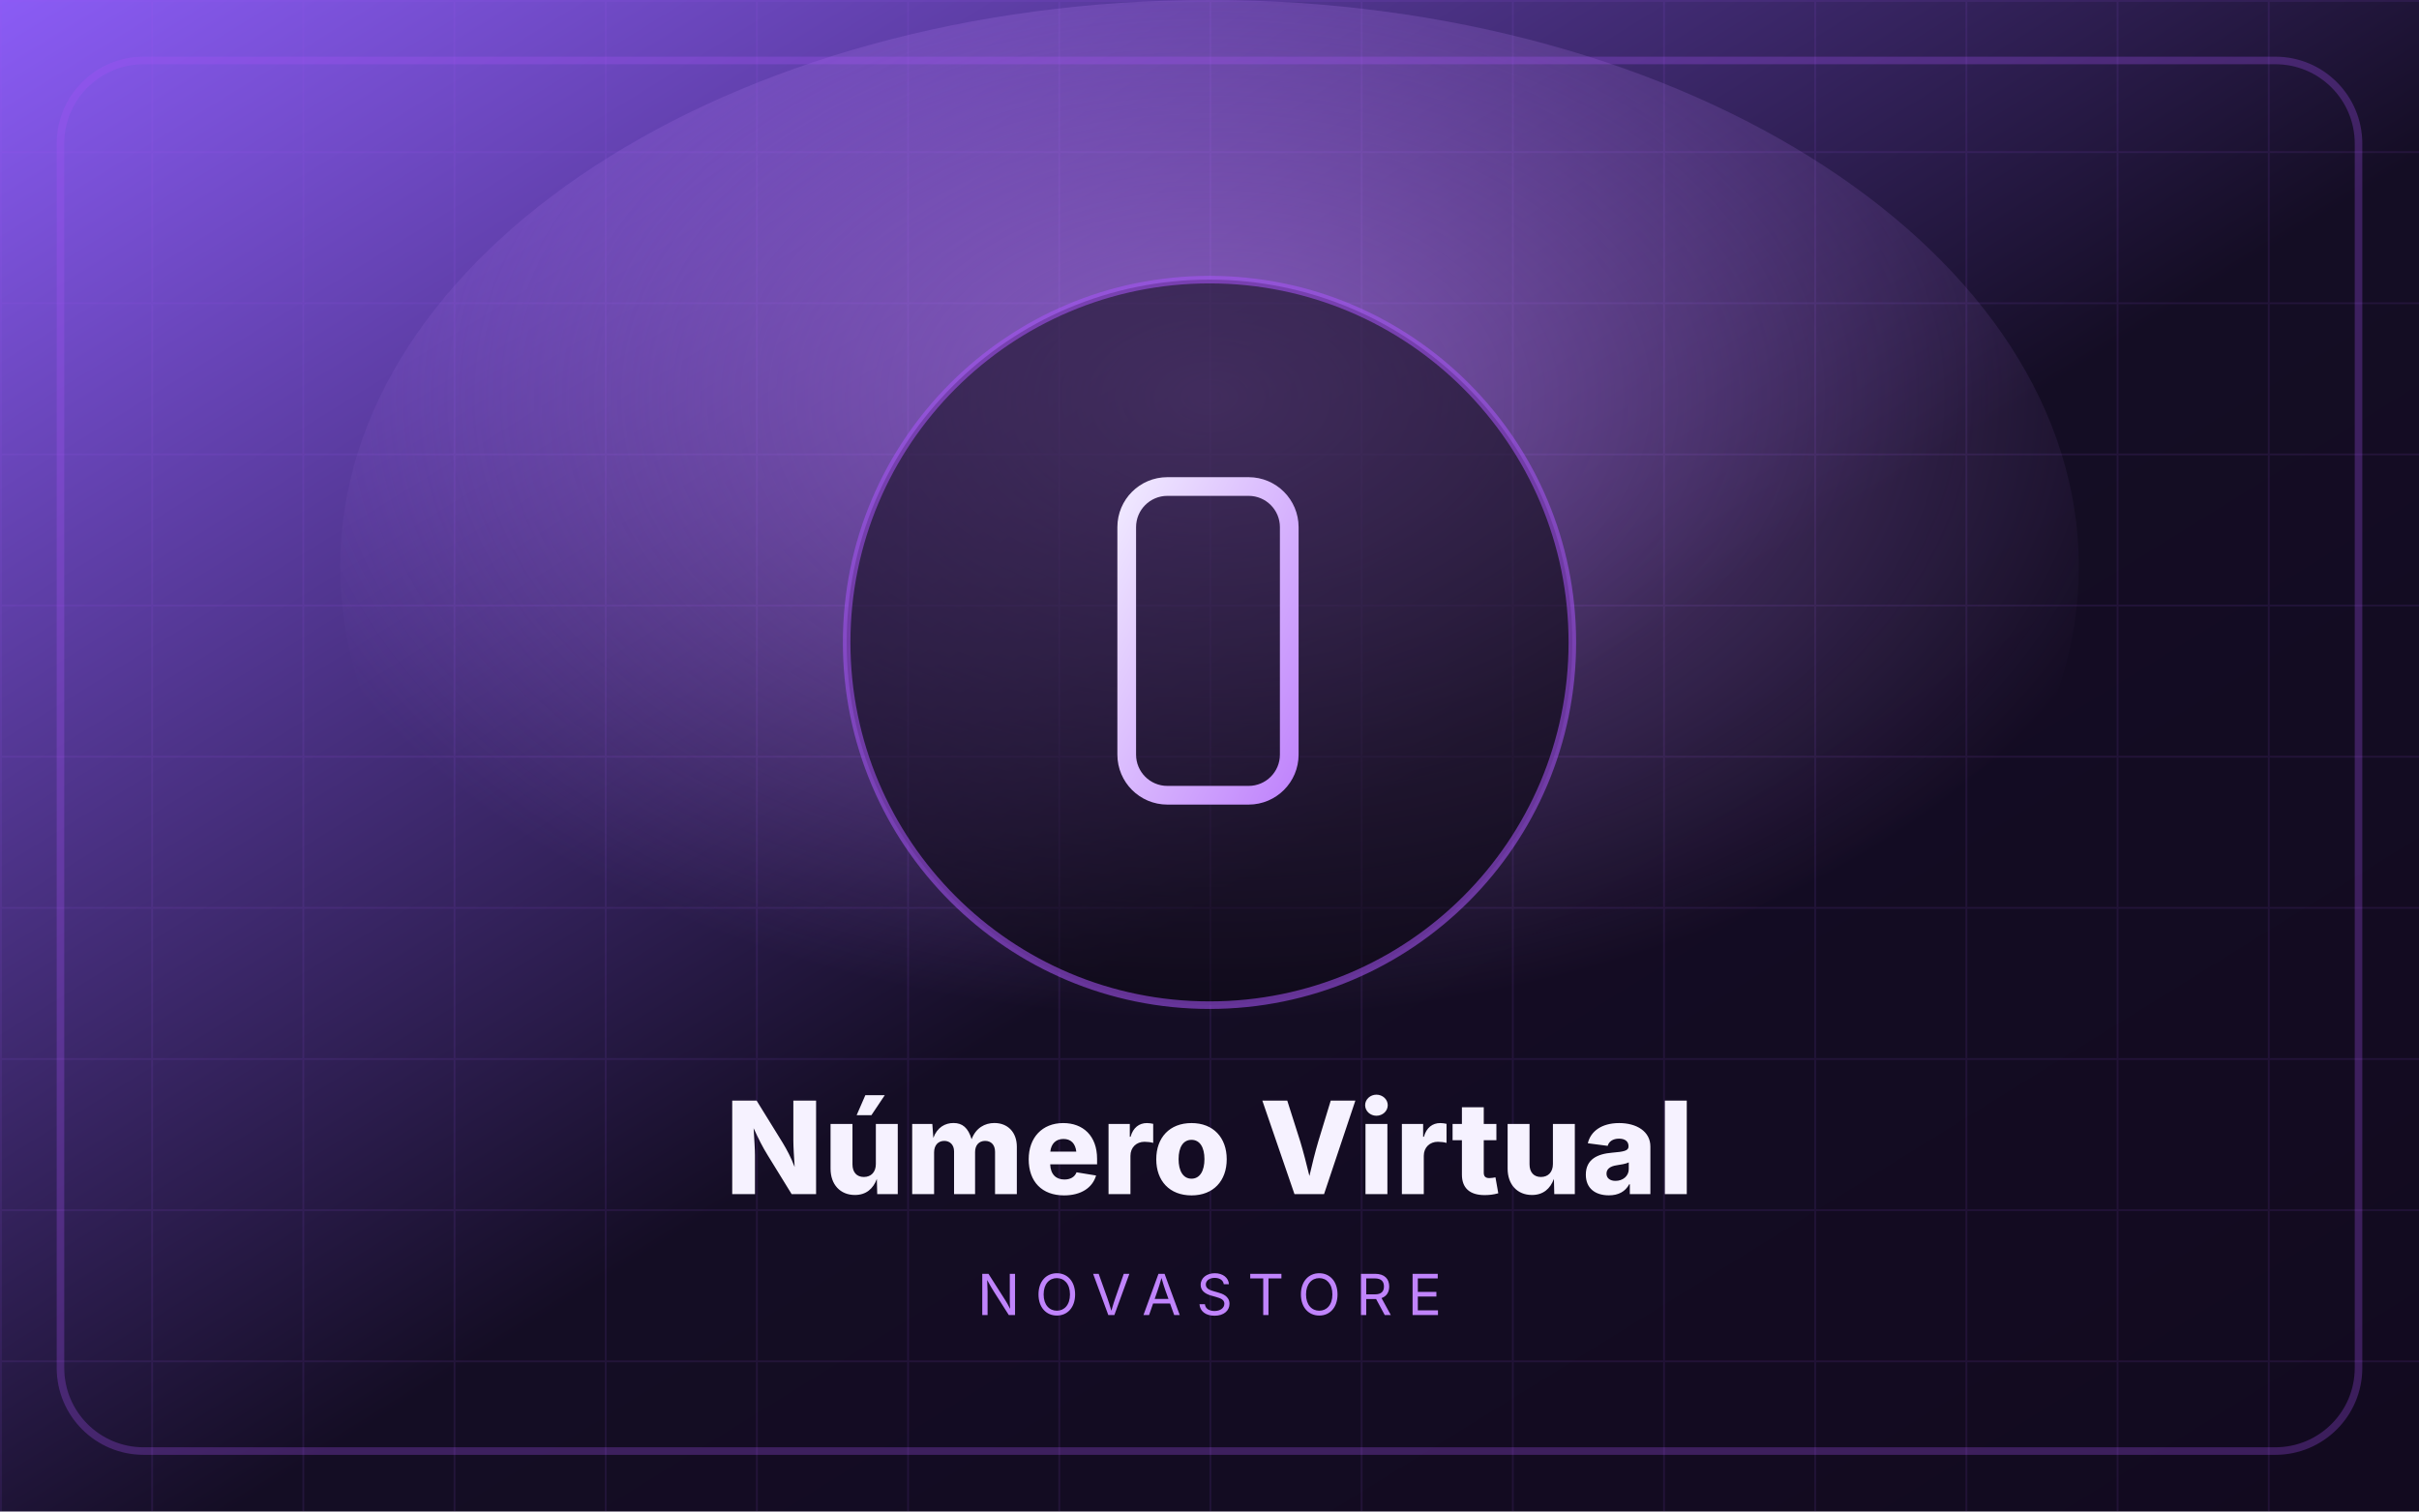
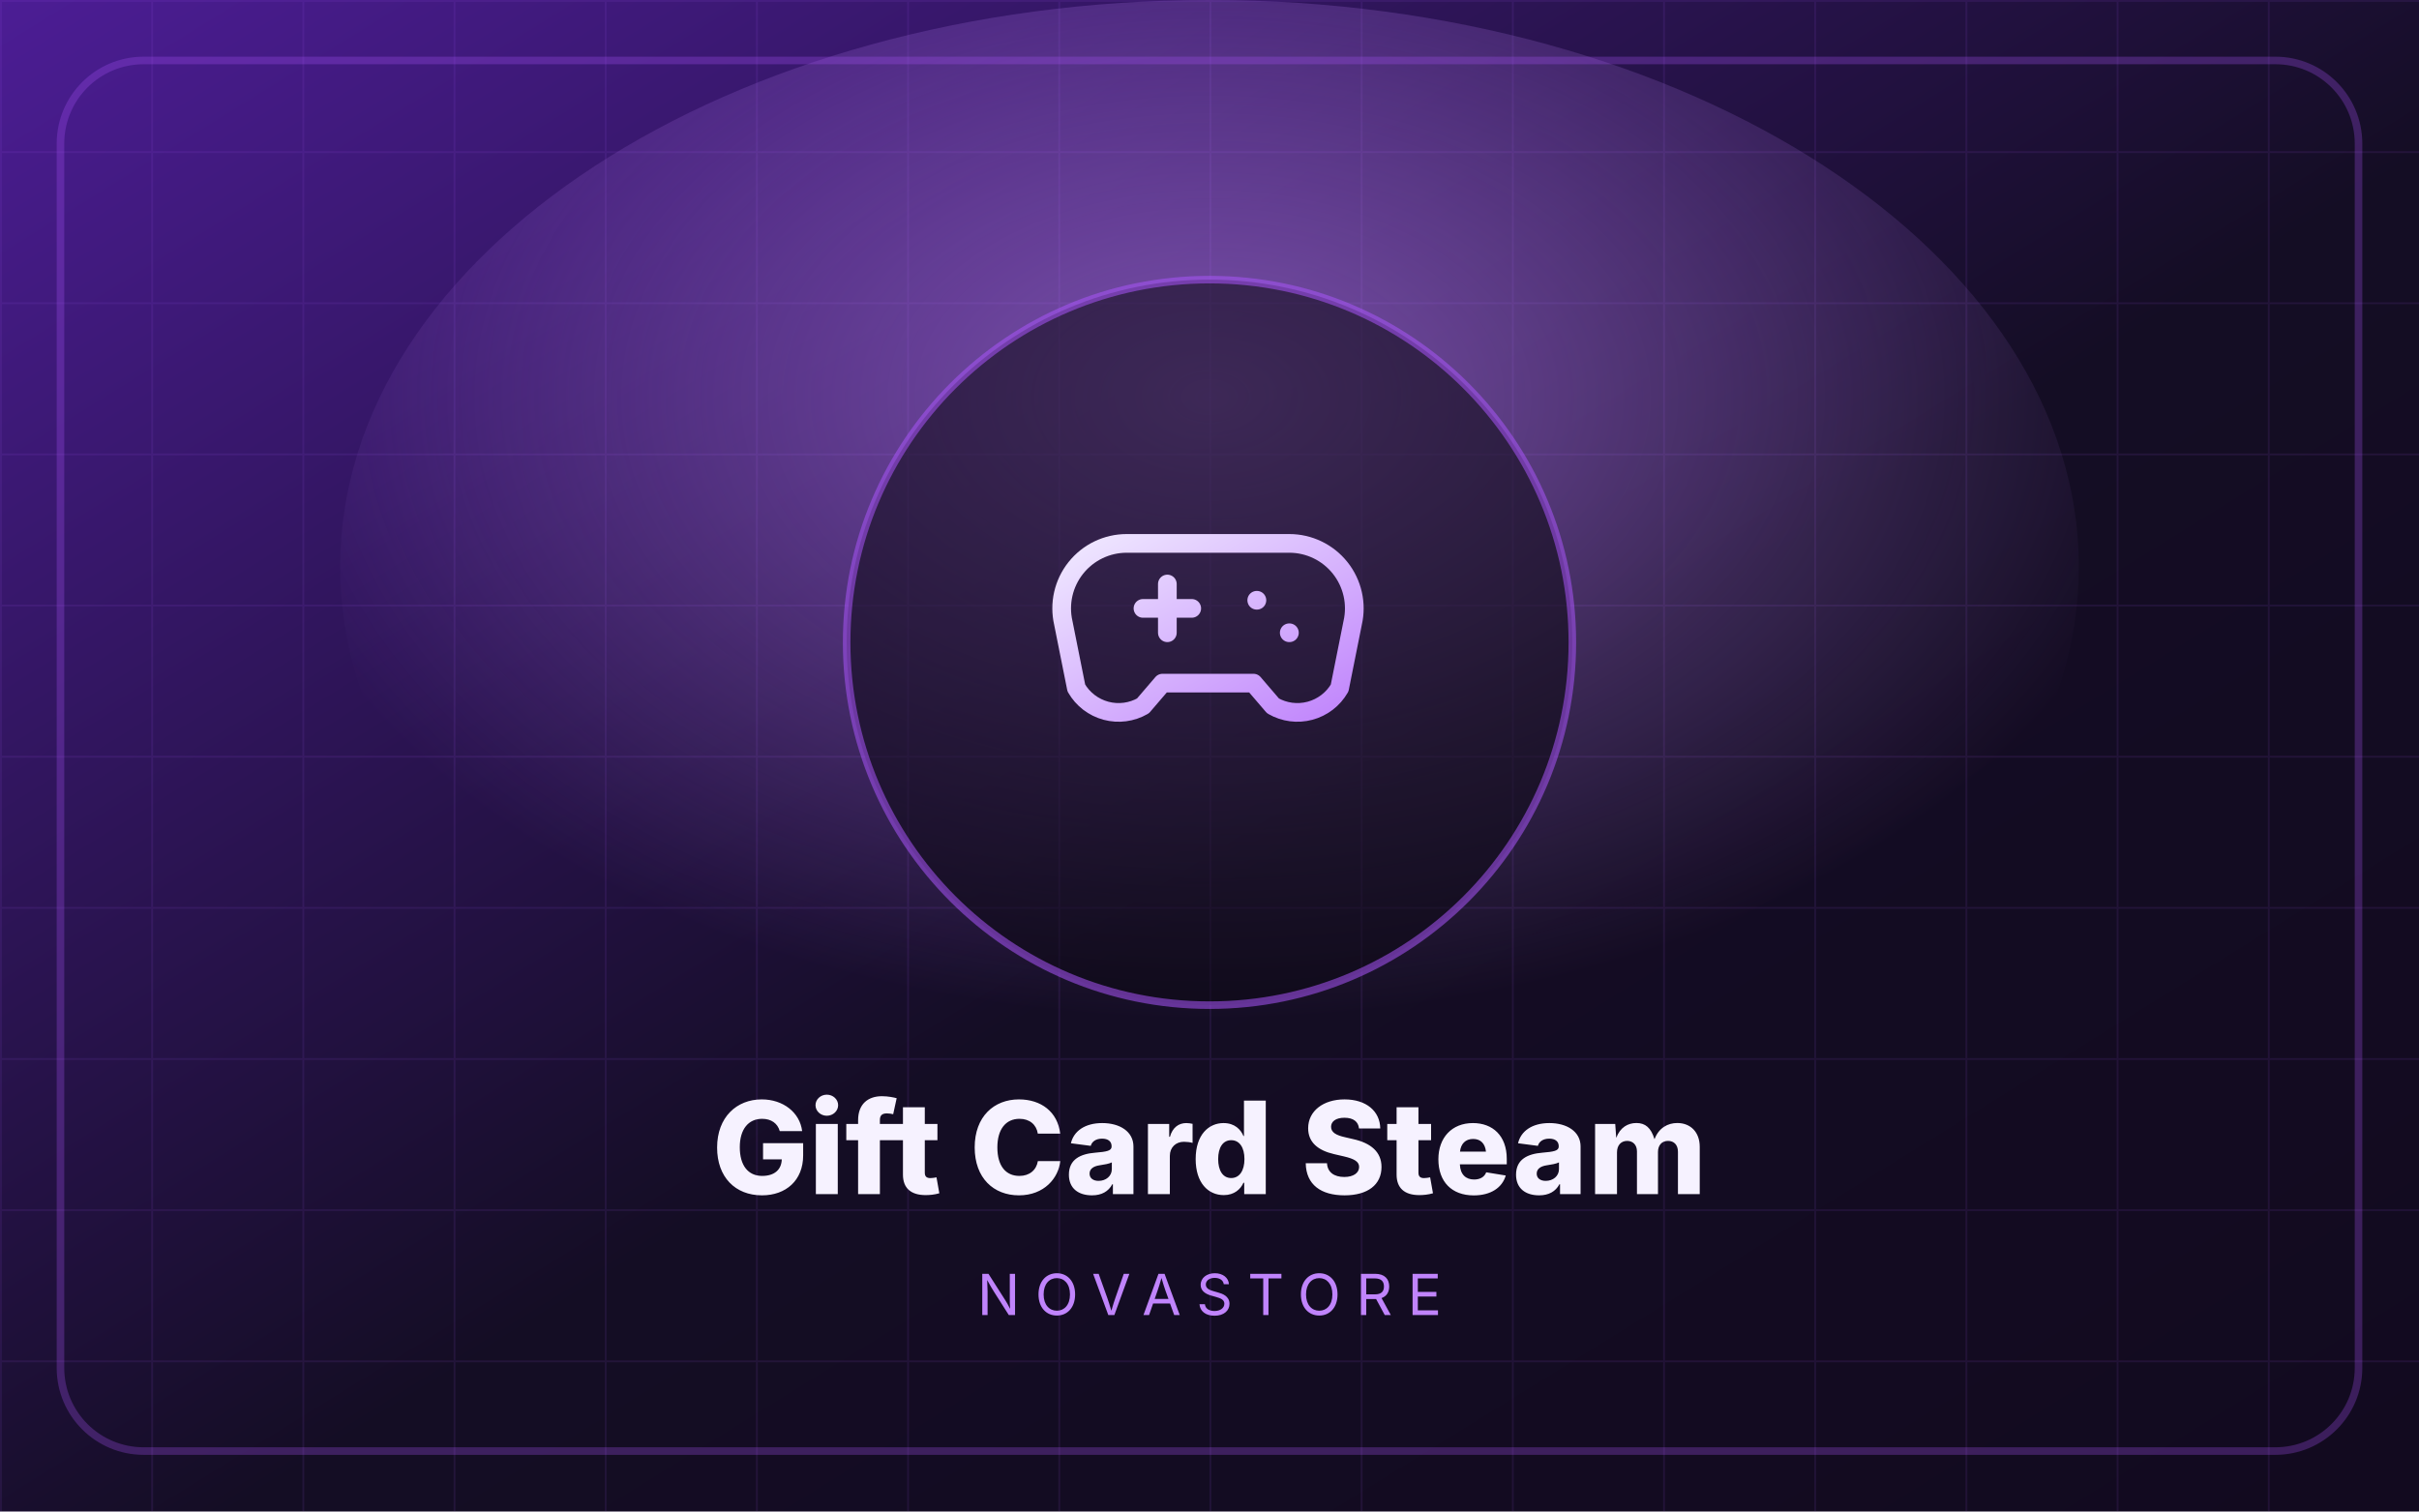
- <svg xmlns="http://www.w3.org/2000/svg" viewBox="0 0 640 400" width="640" height="400" role="img" aria-label="Número Virtual">
+ <svg xmlns="http://www.w3.org/2000/svg" viewBox="0 0 640 400" width="640" height="400" role="img" aria-label="Gift Card Steam">
  <defs>
    <linearGradient id="bg" x1="0" y1="0" x2="1" y2="1">
-       <stop offset="0%" stop-color="#8b5cf6" />
+       <stop offset="0%" stop-color="#4c1d95" />
      <stop offset="55%" stop-color="#140d24" />
      <stop offset="100%" stop-color="#120a1f" />
    </linearGradient>
    <radialGradient id="glow" cx="50%" cy="35%" r="55%">
      <stop offset="0%" stop-color="#c084fc" stop-opacity="0.55" />
      <stop offset="100%" stop-color="#c084fc" stop-opacity="0" />
    </radialGradient>
    <pattern id="grid" width="40" height="40" patternUnits="userSpaceOnUse">
      <path d="M40 0H0v40" fill="none" stroke="#a855f7" stroke-opacity="0.10" stroke-width="1" />
    </pattern>
    <linearGradient id="stroke" x1="0" y1="0" x2="1" y2="1">
      <stop offset="0%" stop-color="#f0e9ff" />
      <stop offset="100%" stop-color="#c084fc" />
    </linearGradient>
  </defs>
  <rect width="640" height="400" fill="url(#bg)" />
  <rect width="640" height="400" fill="url(#grid)" />
  <ellipse cx="320" cy="150" rx="230" ry="150" fill="url(#glow)" />
  <circle cx="320" cy="170" r="96" fill="#0b0813" fill-opacity="0.55" stroke="#a855f7" stroke-opacity="0.55" stroke-width="2" />
  <g transform="translate(268 118) scale(4.3)" fill="none" stroke="url(#stroke)" stroke-width="1.15" stroke-linecap="round" stroke-linejoin="round">
-     <rect x="7" y="2.5" width="10" height="19" rx="2.5" />
-     <path d="M10.5 18.5h3" />
+     <path d="M8 10h3M9.5 8.5v3M15 9.5h.01M17 11.5h.01M7 6h10a4 4 0 0 1 3.9 4.9l-.8 4A3 3 0 0 1 16 16l-1.2-1.4h-5.6L8 16a3 3 0 0 1-4.1-1.1l-.8-4A4 4 0 0 1 7 6Z" />
  </g>
-   <text x="320" y="316" text-anchor="middle" font-family="Inter, Segoe UI, Arial, sans-serif" font-size="34" font-weight="800" fill="#f6f2ff">Número Virtual</text>
+   <text x="320" y="316" text-anchor="middle" font-family="Inter, Segoe UI, Arial, sans-serif" font-size="34" font-weight="800" fill="#f6f2ff">Gift Card Steam</text>
  <text x="320" y="348" text-anchor="middle" font-family="Inter, Segoe UI, Arial, sans-serif" font-size="15" letter-spacing="4" fill="#c084fc">NOVASTORE</text>
  <rect x="16" y="16" width="608" height="368" rx="22" fill="none" stroke="#a855f7" stroke-opacity="0.28" stroke-width="2" />
</svg>
